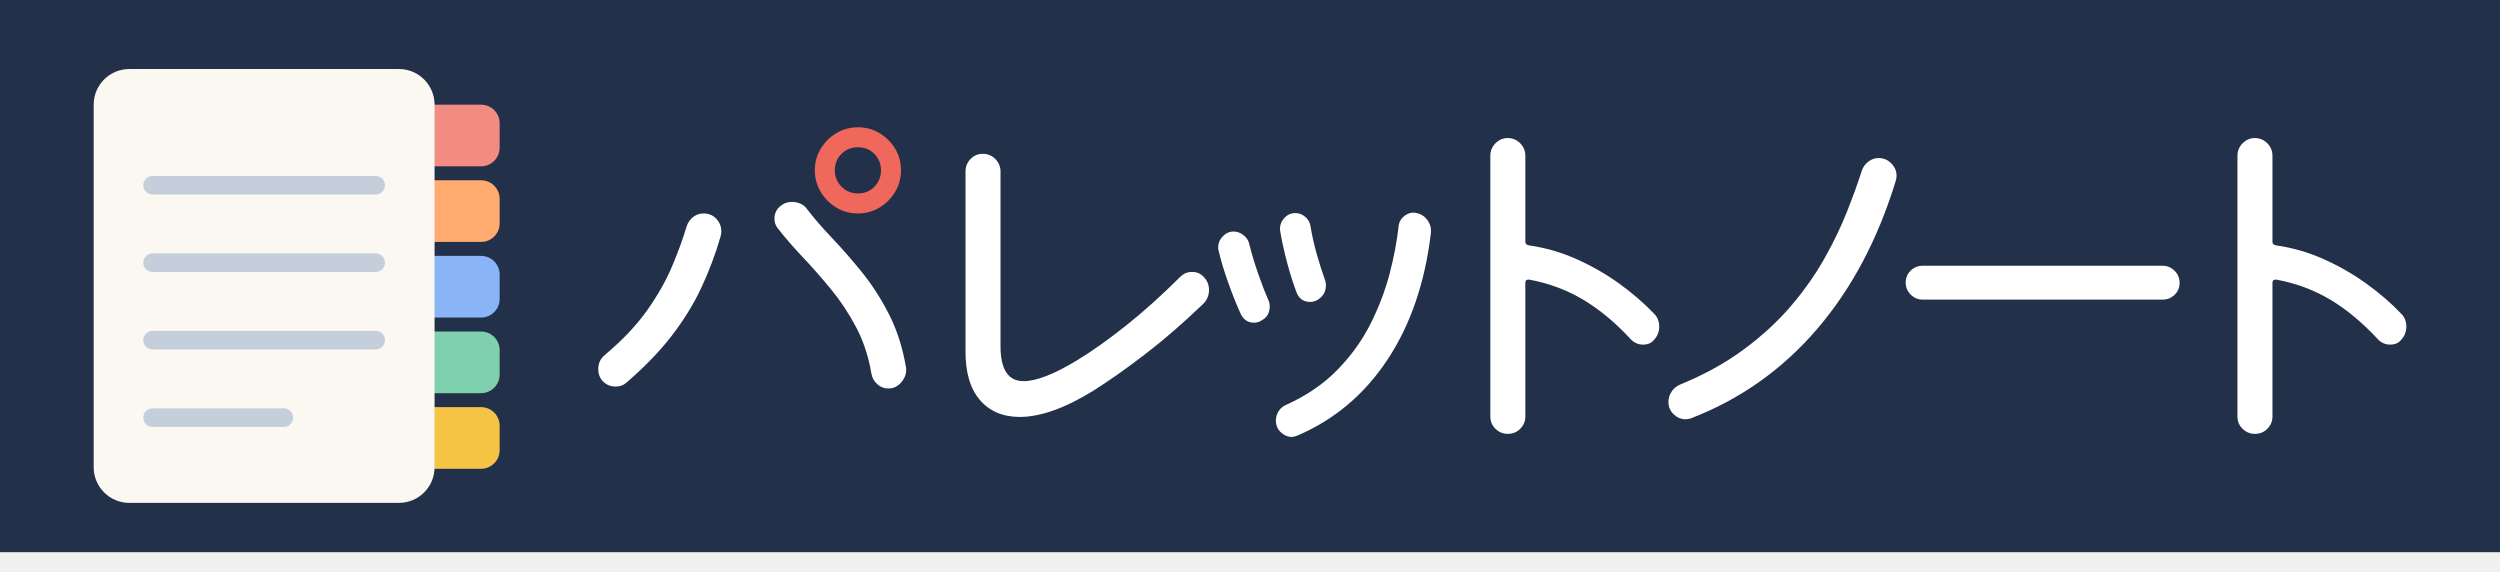
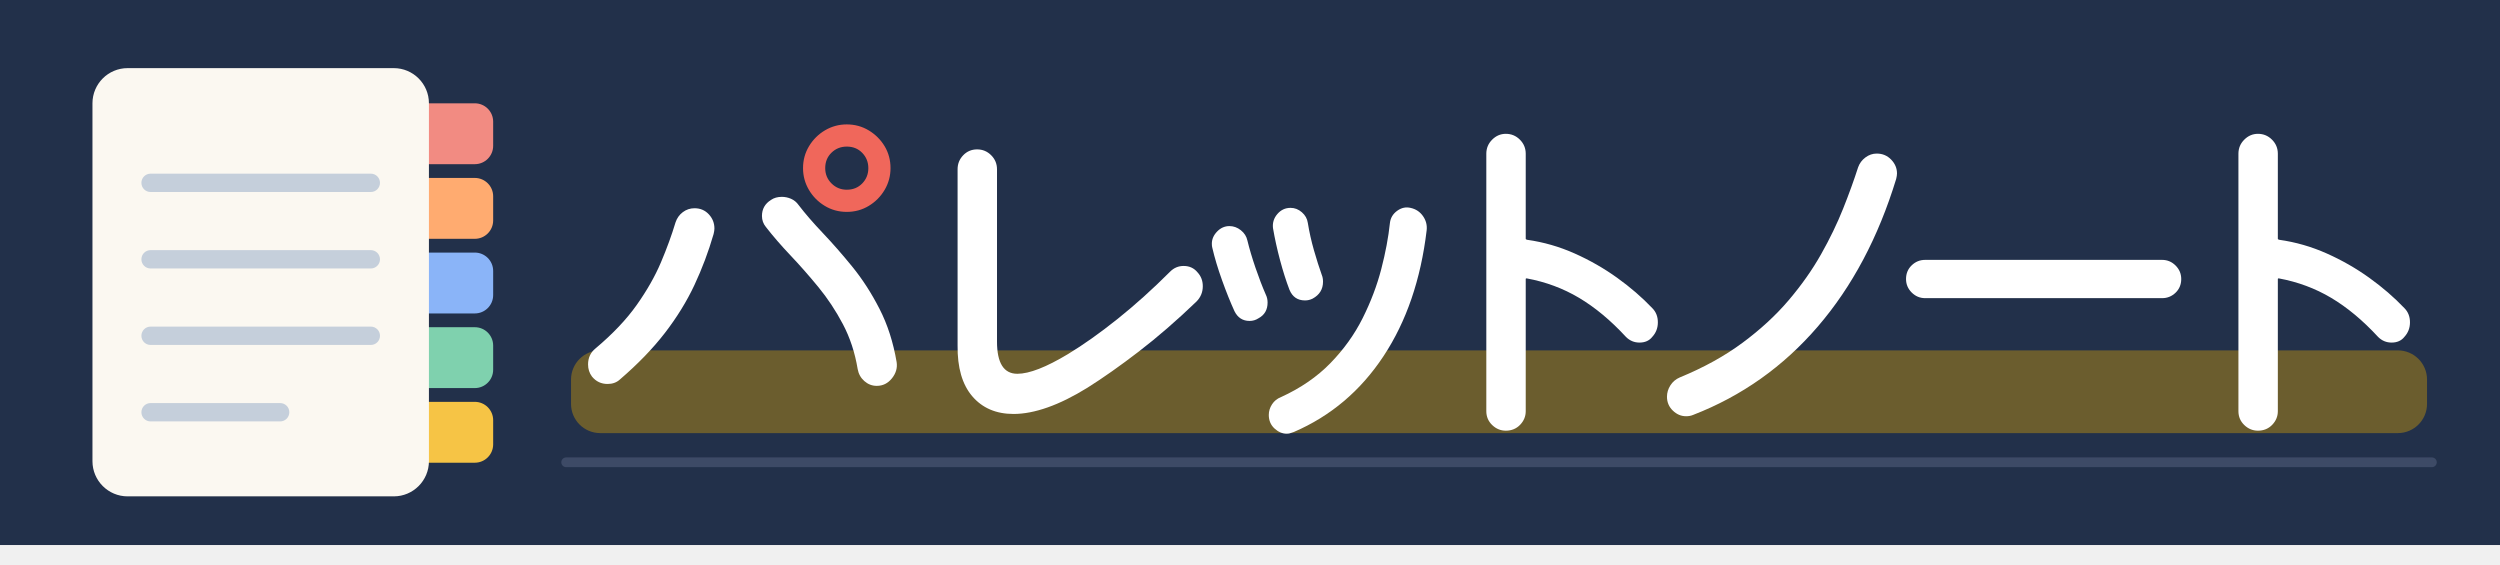
- <svg xmlns="http://www.w3.org/2000/svg" viewBox="-38.0 -56.0 1014.151 232">
-   <path fill="#22304A" d="M-78,-96 L1016.151,-96 L1016.151,168 L-78,168 L-78,-96 Z" />
+ <svg xmlns="http://www.w3.org/2000/svg" viewBox="-38.0 -56.0 1027.476 232">
+   <path fill="#22304A" d="M-78,-96 L1029.476,-96 L1029.476,168 L-78,168 L-78,-96 Z" />
  <path fill="#F28B82" d="M126.971,-13.543 L157.143,-13.543 C161.309,-13.543 164.686,-10.166 164.686,-6 L164.686,3.931 C164.686,8.097 161.309,11.474 157.143,11.474 L126.971,11.474 C122.806,11.474 119.429,8.097 119.429,3.931 L119.429,-6 C119.429,-10.166 122.806,-13.543 126.971,-13.543 Z" />
  <path fill="#FFAB70" d="M126.971,17.131 L157.143,17.131 C161.309,17.131 164.686,20.508 164.686,24.674 L164.686,34.606 C164.686,38.772 161.309,42.149 157.143,42.149 L126.971,42.149 C122.806,42.149 119.429,38.772 119.429,34.606 L119.429,24.674 C119.429,20.508 122.806,17.131 126.971,17.131 Z" />
  <path fill="#8AB4F8" d="M126.971,47.806 L157.143,47.806 C161.309,47.806 164.686,51.183 164.686,55.349 L164.686,65.28 C164.686,69.446 161.309,72.823 157.143,72.823 L126.971,72.823 C122.806,72.823 119.429,69.446 119.429,65.28 L119.429,55.349 C119.429,51.183 122.806,47.806 126.971,47.806 Z" />
  <path fill="#7FD1AE" d="M126.971,78.48 L157.143,78.48 C161.309,78.48 164.686,81.857 164.686,86.023 L164.686,95.954 C164.686,100.12 161.309,103.497 157.143,103.497 L126.971,103.497 C122.806,103.497 119.429,100.12 119.429,95.954 L119.429,86.023 C119.429,81.857 122.806,78.48 126.971,78.48 Z" />
  <path fill="#F6C445" d="M126.971,109.154 L157.143,109.154 C161.309,109.154 164.686,112.531 164.686,116.697 L164.686,126.629 C164.686,130.794 161.309,134.171 157.143,134.171 L126.971,134.171 C122.806,134.171 119.429,130.794 119.429,126.629 L119.429,116.697 C119.429,112.531 122.806,109.154 126.971,109.154 Z" />
  <path fill="#FBF8F1" d="M14.457,-28 L123.829,-28 C131.813,-28 138.286,-21.527 138.286,-13.543 L138.286,133.543 C138.286,141.527 131.813,148 123.829,148 L14.457,148 C6.473,148 0,141.527 0,133.543 L0,-13.543 C0,-21.527 6.473,-28 14.457,-28 Z" />
  <path fill="#C5CFDB" d="M23.886,15.371 L114.4,15.371 C116.483,15.371 118.171,17.06 118.171,19.143 L118.171,19.143 C118.171,21.226 116.483,22.914 114.4,22.914 L23.886,22.914 C21.803,22.914 20.114,21.226 20.114,19.143 L20.114,19.143 C20.114,17.06 21.803,15.371 23.886,15.371 Z M23.886,46.8 L114.4,46.8 C116.483,46.8 118.171,48.488 118.171,50.571 L118.171,50.571 C118.171,52.654 116.483,54.343 114.4,54.343 L23.886,54.343 C21.803,54.343 20.114,52.654 20.114,50.571 L20.114,50.571 C20.114,48.488 21.803,46.8 23.886,46.8 Z M23.886,78.229 L114.4,78.229 C116.483,78.229 118.171,79.917 118.171,82 L118.171,82 C118.171,84.083 116.483,85.771 114.4,85.771 L23.886,85.771 C21.803,85.771 20.114,84.083 20.114,82 L20.114,82 C20.114,79.917 21.803,78.229 23.886,78.229 Z M23.886,109.657 L77.138,109.657 C79.221,109.657 80.91,111.346 80.91,113.429 L80.91,113.429 C80.91,115.511 79.221,117.2 77.138,117.2 L23.886,117.2 C21.803,117.2 20.114,115.512 20.114,113.429 L20.114,113.429 C20.114,111.346 21.803,109.657 23.886,109.657 Z" />
+   <path fill="#6B5D2E" d="M208.686,88 L947.486,88 C954.113,88 959.486,93.373 959.486,100 L959.486,110 C959.486,116.627 954.113,122 947.486,122 L208.686,122 C202.058,122 196.686,116.627 196.686,110 L196.686,100 C196.686,93.373 202.058,88 208.686,88 Z" />
+   <path fill="#3D4A66" d="M194.686,132 L961.486,132 C962.59,132 963.486,132.895 963.486,134 L963.486,134 C963.486,135.105 962.59,136 961.486,136 L194.686,136 C193.581,136 192.686,135.105 192.686,134 L192.686,134 C192.686,132.895 193.581,132 194.686,132 Z" />
  <path fill="#FFFFFF" d="M322.345,101.586 Q319.848,101.586 317.898,99.87 Q315.947,98.153 315.479,95.501 Q313.762,85.202 309.315,76.775 Q304.868,68.349 299.094,61.326 Q293.32,54.304 287.625,48.296 Q281.929,42.289 277.56,36.671 Q276.155,34.954 276.155,32.77 Q276.155,29.025 279.432,26.996 Q280.993,25.904 283.333,25.904 Q285.05,25.904 286.688,26.606 Q288.327,27.308 289.419,28.869 Q293.476,34.174 299.406,40.416 Q305.336,46.658 311.5,54.226 Q317.664,61.795 322.579,71.391 Q327.495,80.988 329.523,93.004 Q329.991,96.125 327.807,98.856 Q325.622,101.586 322.345,101.586 Z M216.077,99.246 Q214.361,100.806 211.708,100.806 Q208.275,100.806 206.09,98.153 Q204.686,96.281 204.686,93.784 Q204.686,90.195 207.339,88.01 Q218.106,78.96 224.504,69.909 Q230.902,60.858 234.569,52.198 Q238.236,43.537 240.576,35.735 Q241.357,33.394 243.229,31.99 Q245.102,30.585 247.443,30.585 Q250.563,30.585 252.592,32.77 Q254.621,34.954 254.621,37.919 Q254.621,38.7 254.309,39.948 Q251.188,50.715 246.506,60.702 Q241.825,70.689 234.491,80.208 Q227.156,89.727 216.077,99.246 Z" />
+   <path fill="#FFFFFF" d="M322.345,102.586 Q319.471,102.586 317.237,100.621 Q315.023,98.673 314.494,95.674 Q312.803,85.525 308.431,77.242 Q304.031,68.905 298.322,61.962 Q292.57,54.967 286.899,48.984 Q281.174,42.946 276.778,37.294 Q275.155,35.305 275.155,32.77 Q275.155,28.481 278.882,26.16 Q280.695,24.904 283.333,24.904 Q285.255,24.904 287.082,25.687 Q288.973,26.497 290.226,28.277 Q294.247,33.534 300.131,39.727 Q306.087,45.997 312.275,53.595 Q318.506,61.245 323.469,70.936 Q328.455,80.67 330.509,92.837 Q331.045,96.408 328.588,99.48 Q326.103,102.586 322.345,102.586 Z M216.739,99.995 Q214.739,101.806 211.708,101.806 Q207.803,101.806 205.318,98.789 Q205.304,98.772 205.29,98.753 Q203.686,96.614 203.686,93.784 Q203.686,89.723 206.703,87.238 Q217.364,78.277 223.687,69.332 Q230.023,60.369 233.648,51.808 Q237.294,43.197 239.619,35.447 Q239.623,35.433 239.628,35.418 Q240.507,32.781 242.629,31.19 Q244.769,29.585 247.443,29.585 Q251,29.585 253.325,32.089 Q255.621,34.562 255.621,37.919 Q255.621,38.823 255.279,40.191 Q255.274,40.209 255.269,40.226 Q252.126,51.069 247.412,61.127 Q242.684,71.213 235.283,80.818 Q227.889,90.414 216.739,99.995 Z M322.345,100.586 Q325.141,100.586 327.026,98.231 Q328.938,95.841 328.537,93.17 Q326.534,81.307 321.689,71.847 Q316.822,62.344 310.724,54.858 Q304.585,47.319 298.681,41.105 Q292.715,34.824 288.625,29.476 Q288.612,29.459 288.6,29.442 Q287.671,28.115 286.294,27.525 Q284.845,26.904 283.333,26.904 Q281.308,26.904 280.006,27.815 Q279.982,27.832 279.958,27.846 Q277.155,29.582 277.155,32.77 Q277.155,34.598 278.334,36.038 Q278.341,36.047 278.349,36.057 Q282.688,41.636 288.35,47.608 Q294.07,53.642 299.866,60.691 Q305.705,67.792 310.199,76.308 Q314.722,84.878 316.464,95.327 Q316.871,97.634 318.558,99.119 Q320.226,100.586 322.345,100.586 Z M215.404,98.506 Q215.415,98.496 215.425,98.487 Q226.427,89.035 233.699,79.598 Q240.966,70.166 245.601,60.278 Q250.245,50.37 253.343,39.688 Q253.621,38.571 253.621,37.919 Q253.621,35.347 251.859,33.45 Q250.127,31.585 247.443,31.585 Q245.435,31.585 243.829,32.79 Q242.212,34.002 241.53,36.037 Q239.174,43.885 235.49,52.588 Q231.78,61.347 225.32,70.486 Q218.848,79.642 207.974,88.782 Q205.686,90.667 205.686,93.784 Q205.686,95.935 206.877,97.535 Q208.758,99.806 211.708,99.806 Q213.974,99.806 215.404,98.506 Z" />
  <path fill="#F0675B" d="M310.017,30.585 Q305.18,30.585 301.201,28.166 Q297.221,25.748 294.881,21.769 Q292.54,17.789 292.54,13.108 Q292.54,8.27 294.959,4.291 Q297.378,0.312 301.357,-2.029 Q305.336,-4.369 310.017,-4.369 Q314.855,-4.369 318.834,-1.951 Q322.813,0.468 325.154,4.369 Q327.495,8.27 327.495,13.108 Q327.495,17.789 325.154,21.769 Q322.813,25.748 318.834,28.166 Q314.855,30.585 310.017,30.585 Z M310.017,22.471 Q314.075,22.471 316.727,19.74 Q319.38,17.009 319.38,13.108 Q319.38,9.207 316.727,6.476 Q314.075,3.745 310.017,3.745 Q306.116,3.745 303.385,6.398 Q300.655,9.051 300.655,13.108 Q300.655,17.009 303.385,19.74 Q306.116,22.471 310.017,22.471 Z" />
-   <path fill="#FFFFFF" d="M405.476,102.523 Q396.894,107.828 389.404,110.481 Q381.913,113.134 375.671,113.134 Q365.372,113.134 359.443,106.19 Q353.513,99.246 353.669,85.982 L353.669,13.576 Q353.669,10.611 355.698,8.505 Q357.726,6.398 360.691,6.398 Q363.656,6.398 365.763,8.505 Q367.869,10.611 367.869,13.576 L367.869,84.421 Q367.869,98.622 377.232,98.622 Q384.878,98.622 398.61,90.351 Q408.129,84.577 418.974,75.917 Q429.82,67.256 440.743,56.333 Q442.772,54.304 445.58,54.304 Q448.701,54.304 450.574,56.645 Q452.447,58.674 452.447,61.638 Q452.447,64.915 450.106,67.256 Q438.09,78.804 426.621,87.62 Q415.151,96.437 405.476,102.523 Z" />
-   <path fill="#FFFFFF" d="M488.467,120.624 Q487.842,120.78 487.296,121.014 Q486.75,121.248 485.97,121.248 Q483.629,121.248 481.601,119.376 Q479.572,117.503 479.572,114.538 Q479.572,112.51 480.742,110.715 Q481.913,108.921 483.941,108.14 Q496.269,102.523 504.617,93.94 Q512.966,85.358 518.037,75.215 Q523.109,65.072 525.762,54.85 Q528.415,44.629 529.351,35.735 Q529.663,33.082 531.926,31.443 Q534.188,29.805 536.685,30.429 Q539.494,31.053 541.132,33.394 Q542.771,35.735 542.459,38.544 Q538.87,68.661 524.904,89.805 Q510.937,110.949 488.467,120.624 Z M496.113,65.852 Q494.865,66.476 493.46,66.476 Q489.559,66.476 487.998,62.731 Q485.97,57.425 484.175,50.715 Q482.381,44.005 481.288,37.607 Q480.976,34.798 482.849,32.614 Q484.721,30.429 487.53,30.429 Q489.715,30.429 491.509,31.99 Q493.304,33.55 493.616,35.735 Q494.552,41.508 496.191,47.204 Q497.829,52.9 499.39,57.269 Q499.858,58.362 499.858,59.766 Q499.858,63.823 496.113,65.852 Z M473.798,73.966 Q472.394,74.902 470.677,74.902 Q467.088,74.902 465.372,71.469 Q462.875,66.008 460.3,58.83 Q457.725,51.651 456.321,45.566 Q456.165,45.098 456.165,44.161 Q456.165,41.821 458.037,39.87 Q459.91,37.919 462.407,37.919 Q464.591,37.919 466.464,39.402 Q468.337,40.884 468.805,43.069 Q470.053,48.218 472.16,54.382 Q474.266,60.546 476.451,65.54 Q477.075,66.788 477.075,68.349 Q477.075,72.25 473.798,73.966 Z" />
-   <path fill="#FFFFFF" d="M633.047,71.313 Q635.076,73.342 635.076,76.463 Q635.076,79.584 633.047,81.769 Q631.487,83.797 628.522,83.797 Q625.713,83.797 623.684,81.769 Q614.165,71.469 604.178,65.54 Q594.191,59.61 582.332,57.425 L582.02,57.425 Q580.771,57.425 580.771,58.674 L580.771,112.978 Q580.771,115.787 578.743,117.893 Q576.714,120 573.593,120 Q570.784,120 568.678,117.971 Q566.571,115.943 566.571,112.978 L566.571,7.178 Q566.571,4.213 568.678,2.107 Q570.784,0 573.593,0 Q576.558,0 578.665,2.107 Q580.771,4.213 580.771,7.178 L580.771,42.133 Q580.771,43.225 582.176,43.537 Q592.163,44.941 601.448,49.077 Q610.732,53.212 618.769,58.986 Q626.805,64.759 633.047,71.313 Z" />
-   <path fill="#FFFFFF" d="M648.184,113.602 Q647.092,114.07 645.687,114.07 Q643.034,114.07 640.928,112.042 Q638.821,110.013 638.821,107.048 Q638.821,104.863 640.07,102.913 Q641.318,100.962 643.503,100.026 Q658.327,93.94 669.484,85.67 Q680.642,77.399 688.6,68.036 Q696.558,58.674 702.02,48.999 Q707.482,39.324 711.149,30.117 Q714.816,20.91 717.313,13.108 Q718.093,10.923 719.966,9.519 Q721.838,8.114 724.023,8.114 Q727.144,8.114 729.25,10.299 Q731.357,12.484 731.357,15.293 Q731.357,16.073 731.045,17.321 Q720.122,53.056 699.055,77.555 Q677.989,102.055 648.184,113.602 Z" />
-   <path fill="#FFFFFF" d="M839.31,65.54 L741.937,65.54 Q739.128,65.54 737.1,63.511 Q735.071,61.482 735.071,58.674 Q735.071,55.709 737.1,53.758 Q739.128,51.808 741.937,51.808 L839.31,51.808 Q842.119,51.808 844.148,53.836 Q846.176,55.865 846.176,58.674 Q846.176,61.638 844.148,63.589 Q842.119,65.54 839.31,65.54 Z" />
-   <path fill="#FFFFFF" d="M936.122,71.313 Q938.151,73.342 938.151,76.463 Q938.151,79.584 936.122,81.769 Q934.562,83.797 931.597,83.797 Q928.788,83.797 926.759,81.769 Q917.24,71.469 907.253,65.54 Q897.266,59.61 885.407,57.425 L885.095,57.425 Q883.846,57.425 883.846,58.674 L883.846,112.978 Q883.846,115.787 881.818,117.893 Q879.789,120 876.668,120 Q873.859,120 871.753,117.971 Q869.646,115.943 869.646,112.978 L869.646,7.178 Q869.646,4.213 871.753,2.107 Q873.859,0 876.668,0 Q879.633,0 881.74,2.107 Q883.846,4.213 883.846,7.178 L883.846,42.133 Q883.846,43.225 885.251,43.537 Q895.238,44.941 904.523,49.077 Q913.807,53.212 921.844,58.986 Q929.88,64.759 936.122,71.313 Z" />
+   <path fill="#F0675B" d="M310.017,31.085 Q305.04,31.085 300.941,28.594 Q296.854,26.11 294.45,22.022 Q292.04,17.925 292.04,13.108 Q292.04,8.13 294.532,4.032 Q297.016,-0.055 301.103,-2.46 Q305.2,-4.869 310.017,-4.869 Q314.995,-4.869 319.094,-2.378 Q323.178,0.105 325.583,4.112 Q327.995,8.132 327.995,13.108 Q327.995,17.925 325.585,22.022 Q323.18,26.11 319.094,28.594 Q314.995,31.085 310.017,31.085 Z M310.017,30.085 Q314.715,30.085 318.574,27.739 Q322.446,25.386 324.723,21.515 Q326.995,17.653 326.995,13.108 Q326.995,8.409 324.725,4.627 Q322.448,0.831 318.574,-1.523 Q314.715,-3.869 310.017,-3.869 Q305.472,-3.869 301.61,-1.598 Q297.739,0.679 295.386,4.551 Q293.04,8.411 293.04,13.108 Q293.04,17.653 295.312,21.515 Q297.589,25.386 301.46,27.739 Q305.32,30.085 310.017,30.085 Z M310.017,22.971 Q305.909,22.971 303.032,20.093 Q300.155,17.216 300.155,13.108 Q300.155,8.839 303.037,6.039 Q305.913,3.245 310.017,3.245 Q314.286,3.245 317.086,6.128 Q319.88,9.004 319.88,13.108 Q319.88,17.212 317.086,20.088 Q314.286,22.971 310.017,22.971 Z M310.017,21.971 Q313.863,21.971 316.369,19.392 Q318.88,16.806 318.88,13.108 Q318.88,9.41 316.369,6.824 Q313.863,4.245 310.017,4.245 Q306.319,4.245 303.734,6.757 Q301.155,9.262 301.155,13.108 Q301.155,16.802 303.739,19.386 Q306.323,21.971 310.017,21.971 Z" />
+   <path fill="#FFFFFF" d="M408.366,102.523 Q399.783,107.828 392.293,110.481 Q384.803,113.134 378.561,113.134 Q368.262,113.134 362.332,106.19 Q356.402,99.246 356.558,85.982 L356.558,13.576 Q356.558,10.611 358.587,8.505 Q360.616,6.398 363.581,6.398 Q366.545,6.398 368.652,8.505 Q370.759,10.611 370.759,13.576 L370.759,84.421 Q370.759,98.622 380.122,98.622 Q387.768,98.622 401.5,90.351 Q411.019,84.577 421.864,75.917 Q432.709,67.256 443.633,56.333 Q445.661,54.304 448.47,54.304 Q451.591,54.304 453.464,56.645 Q455.336,58.674 455.336,61.638 Q455.336,64.915 452.995,67.256 Q440.98,78.804 429.51,87.62 Q418.041,96.437 408.366,102.523 Z" />
+   <path fill="#FFFFFF" d="M408.892,103.373 Q400.218,108.735 392.627,111.424 Q384.975,114.134 378.561,114.134 Q367.801,114.134 361.572,106.839 Q355.398,99.61 355.559,85.97 L355.558,13.576 Q355.558,10.208 357.867,7.811 Q360.19,5.398 363.581,5.398 Q366.96,5.398 369.359,7.797 Q371.759,10.197 371.759,13.576 L371.759,84.421 Q371.759,97.622 380.122,97.622 Q387.49,97.622 400.984,89.494 Q410.445,83.756 421.24,75.135 Q432.042,66.51 442.925,55.626 Q445.247,53.304 448.47,53.304 Q452.053,53.304 454.222,55.993 Q456.336,58.301 456.336,61.638 Q456.336,65.33 453.703,67.963 Q441.633,79.563 430.12,88.413 Q418.613,97.258 408.898,103.369 Z M407.834,101.676 Q407.837,101.674 407.84,101.672 Q417.473,95.612 428.901,86.827 Q440.327,78.044 452.288,66.549 Q454.336,64.501 454.336,61.638 Q454.336,59.065 452.729,57.323 Q452.705,57.297 452.683,57.27 Q451.11,55.304 448.47,55.304 Q446.075,55.304 444.34,57.04 Q433.377,68.003 422.488,76.698 Q411.592,85.399 402.016,91.208 Q388.046,99.622 380.122,99.622 Q369.759,99.622 369.759,84.421 L369.759,13.576 Q369.759,11.025 367.945,9.212 Q366.131,7.398 363.581,7.398 Q361.041,7.398 359.307,9.198 Q357.558,11.014 357.558,13.576 L357.558,85.994 Q357.407,98.882 363.093,105.54 Q368.723,112.134 378.561,112.134 Q384.631,112.134 391.959,109.539 Q399.346,106.922 407.834,101.676 Z" />
+   <path fill="#FFFFFF" d="M493.356,120.624 Q492.732,120.78 492.186,121.014 Q491.64,121.248 490.859,121.248 Q488.519,121.248 486.49,119.376 Q484.461,117.503 484.461,114.538 Q484.461,112.51 485.632,110.715 Q486.802,108.921 488.831,108.14 Q501.159,102.523 509.507,93.94 Q517.856,85.358 522.927,75.215 Q527.999,65.072 530.651,54.85 Q533.304,44.629 534.24,35.735 Q534.552,33.082 536.815,31.443 Q539.078,29.805 541.575,30.429 Q544.383,31.053 546.022,33.394 Q547.66,35.735 547.348,38.544 Q543.759,68.661 529.793,89.805 Q515.827,110.949 493.356,120.624 Z M501.002,65.852 Q499.754,66.476 498.35,66.476 Q494.448,66.476 492.888,62.731 Q490.859,57.425 489.065,50.715 Q487.27,44.005 486.178,37.607 Q485.866,34.798 487.738,32.614 Q489.611,30.429 492.42,30.429 Q494.605,30.429 496.399,31.99 Q498.194,33.55 498.506,35.735 Q499.442,41.508 501.08,47.204 Q502.719,52.9 504.279,57.269 Q504.748,58.362 504.748,59.766 Q504.748,63.823 501.002,65.852 Z M478.688,73.966 Q477.283,74.902 475.567,74.902 Q471.978,74.902 470.261,71.469 Q467.764,66.008 465.19,58.83 Q462.615,51.651 461.211,45.566 Q461.054,45.098 461.054,44.161 Q461.054,41.821 462.927,39.87 Q464.8,37.919 467.296,37.919 Q469.481,37.919 471.354,39.402 Q473.226,40.884 473.694,43.069 Q474.943,48.218 477.049,54.382 Q479.156,60.546 481.341,65.54 Q481.965,66.788 481.965,68.349 Q481.965,72.25 478.688,73.966 Z" />
+   <path fill="#FFFFFF" d="M493.599,121.594 Q493.052,121.731 492.58,121.933 Q491.845,122.248 490.859,122.248 Q488.128,122.248 485.812,120.111 Q483.461,117.941 483.461,114.538 Q483.461,112.212 484.794,110.169 Q486.133,108.116 488.443,107.218 Q500.582,101.682 508.79,93.243 Q517.03,84.772 522.033,74.767 Q527.057,64.718 529.683,54.599 Q532.317,44.45 533.246,35.63 Q533.611,32.529 536.229,30.633 Q538.863,28.726 541.804,29.456 Q544.984,30.167 546.841,32.821 Q548.696,35.47 548.342,38.654 Q544.724,69.014 530.628,90.356 Q516.497,111.75 493.752,121.543 Q493.677,121.575 493.599,121.594 Z M493.033,119.675 Q515.18,110.115 528.959,89.254 Q542.794,68.307 546.354,38.433 Q546.625,35.999 545.203,33.967 Q543.787,31.945 541.358,31.405 Q541.345,31.402 541.332,31.399 Q539.287,30.888 537.402,32.253 Q535.494,33.635 535.235,35.839 Q534.291,44.808 531.619,55.102 Q528.94,65.425 523.821,75.662 Q518.681,85.944 510.224,94.637 Q501.744,103.355 489.245,109.05 Q489.218,109.063 489.19,109.074 Q487.463,109.738 486.469,111.261 Q485.461,112.807 485.461,114.538 Q485.461,117.065 487.168,118.641 Q488.91,120.248 490.859,120.248 Q491.434,120.248 491.792,120.095 Q492.376,119.845 493.033,119.675 Z M479.198,74.828 Q477.559,75.902 475.567,75.902 Q471.36,75.902 469.367,71.917 Q469.359,71.901 469.352,71.885 Q466.837,66.385 464.248,59.167 Q461.662,51.958 460.245,45.831 Q460.054,45.216 460.054,44.161 Q460.054,41.418 462.206,39.177 Q464.373,36.919 467.296,36.919 Q469.829,36.919 471.974,38.618 Q474.123,40.319 474.669,42.846 Q475.906,47.946 477.996,54.059 Q480.084,60.169 482.247,65.116 Q482.965,66.567 482.965,68.349 Q482.965,72.827 479.198,74.828 Z M501.45,66.746 Q499.99,67.476 498.35,67.476 Q493.782,67.476 491.965,63.115 Q491.959,63.102 491.954,63.088 Q489.907,57.734 488.099,50.974 Q486.292,44.219 485.192,37.776 Q485.187,37.747 485.184,37.718 Q484.824,34.477 486.979,31.963 Q489.151,29.429 492.42,29.429 Q494.979,29.429 497.055,31.235 Q499.131,33.04 499.496,35.593 Q500.419,41.289 502.042,46.928 Q503.666,52.575 505.211,56.905 Q505.748,58.175 505.748,59.766 Q505.748,64.419 501.479,66.731 Q501.464,66.739 501.45,66.746 Z M478.133,73.134 Q478.177,73.105 478.224,73.08 Q480.965,71.645 480.965,68.349 Q480.965,67.024 480.446,65.987 Q480.435,65.964 480.424,65.94 Q478.223,60.909 476.103,54.706 Q473.982,48.498 472.722,43.305 Q472.719,43.292 472.716,43.278 Q472.324,41.445 470.733,40.186 Q469.133,38.919 467.296,38.919 Q465.226,38.919 463.648,40.562 Q462.054,42.223 462.054,44.161 Q462.054,44.935 462.159,45.249 Q462.174,45.294 462.185,45.341 Q463.576,51.369 466.131,58.492 Q468.688,65.62 471.163,71.037 Q472.604,73.902 475.567,73.902 Q476.981,73.902 478.133,73.134 Z M500.541,64.965 Q503.748,63.22 503.748,59.766 Q503.748,58.567 503.36,57.663 Q503.348,57.635 503.338,57.606 Q501.767,53.207 500.119,47.481 Q498.464,41.728 497.516,35.876 Q497.256,34.06 495.743,32.744 Q494.231,31.429 492.42,31.429 Q490.071,31.429 488.498,33.265 Q486.917,35.109 487.169,37.469 Q488.253,43.807 490.031,50.457 Q491.81,57.108 493.817,62.36 Q495.122,65.476 498.35,65.476 Q499.51,65.476 500.541,64.965 Z" />
+   <path fill="#FFFFFF" d="M640.337,71.313 Q642.365,73.342 642.365,76.463 Q642.365,79.584 640.337,81.769 Q638.776,83.797 635.811,83.797 Q633.002,83.797 630.974,81.769 Q621.455,71.469 611.468,65.54 Q601.481,59.61 589.621,57.425 L589.309,57.425 Q588.061,57.425 588.061,58.674 L588.061,112.978 Q588.061,115.787 586.032,117.893 Q584.004,120 580.883,120 Q578.074,120 575.967,117.971 Q573.861,115.943 573.861,112.978 L573.861,7.178 Q573.861,4.213 575.967,2.107 Q578.074,0 580.883,0 Q583.848,0 585.954,2.107 Q588.061,4.213 588.061,7.178 L588.061,42.133 Q588.061,43.225 589.465,43.537 Q599.452,44.941 608.737,49.077 Q618.022,53.212 626.058,58.986 Q634.095,64.759 640.337,71.313 Z" />
+   <path fill="#FFFFFF" d="M643.365,76.463 Q643.365,79.953 641.101,82.415 Q639.242,84.797 635.811,84.797 Q632.588,84.797 630.267,82.476 Q630.253,82.462 630.24,82.447 Q620.819,72.255 610.957,66.4 Q601.162,60.583 589.53,58.425 L589.309,58.425 Q589.061,58.425 589.061,58.674 L589.061,112.978 Q589.061,116.19 586.753,118.587 Q584.429,121 580.883,121 Q577.671,121 575.274,118.692 Q572.861,116.368 572.861,112.978 L572.861,7.178 Q572.861,3.799 575.26,1.4 Q577.66,-1 580.883,-1 Q584.262,-1 586.661,1.4 Q589.061,3.799 589.061,7.178 L589.061,42.133 Q589.061,42.414 589.647,42.553 Q599.75,43.98 609.144,48.163 Q618.522,52.34 626.642,58.174 Q634.75,63.999 641.053,70.616 Q643.365,72.935 643.365,76.463 Z M639.63,72.021 Q639.621,72.012 639.612,72.003 Q633.435,65.517 625.475,59.798 Q617.522,54.084 608.33,49.99 Q599.174,45.912 589.326,44.527 Q589.287,44.522 589.248,44.513 Q587.061,44.027 587.061,42.133 L587.061,7.178 Q587.061,4.627 585.247,2.814 Q583.434,1 580.883,1 Q578.488,1 576.674,2.814 Q574.861,4.627 574.861,7.178 L574.861,112.978 Q574.861,115.517 576.661,117.251 Q578.477,119 580.883,119 Q583.578,119 585.312,117.2 Q587.061,115.384 587.061,112.978 L587.061,58.674 Q587.061,56.425 589.309,56.425 L589.621,56.425 Q589.713,56.425 589.803,56.442 Q601.838,58.659 611.979,64.68 Q622.083,70.679 631.694,81.075 Q633.426,82.797 635.811,82.797 Q638.284,82.797 639.544,81.159 Q639.572,81.122 639.604,81.088 Q641.365,79.191 641.365,76.463 Q641.365,73.756 639.63,72.021 Z" />
+   <path fill="#FFFFFF" d="M657.474,113.602 Q656.381,114.07 654.977,114.07 Q652.324,114.07 650.217,112.042 Q648.111,110.013 648.111,107.048 Q648.111,104.863 649.359,102.913 Q650.607,100.962 652.792,100.026 Q667.617,93.94 678.774,85.67 Q689.931,77.399 697.89,68.036 Q705.848,58.674 711.31,48.999 Q716.771,39.324 720.438,30.117 Q724.106,20.91 726.602,13.108 Q727.383,10.923 729.255,9.519 Q731.128,8.114 733.312,8.114 Q736.433,8.114 738.54,10.299 Q740.646,12.484 740.646,15.293 Q740.646,16.073 740.334,17.321 Q729.411,53.056 708.345,77.555 Q687.278,102.055 657.474,113.602 Z" />
+   <path fill="#FFFFFF" d="M654.977,115.07 Q651.921,115.07 649.524,112.762 Q647.111,110.438 647.111,107.048 Q647.111,104.571 648.517,102.374 Q649.931,100.164 652.398,99.107 Q667.121,93.063 678.178,84.866 Q689.244,76.664 697.128,67.389 Q705.024,58.099 710.439,48.507 Q715.867,38.891 719.509,29.747 Q723.164,20.573 725.65,12.803 Q725.655,12.787 725.661,12.772 Q726.542,10.304 728.655,8.719 Q730.794,7.114 733.312,7.114 Q736.858,7.114 739.26,9.605 Q741.646,12.08 741.646,15.293 Q741.646,16.196 741.305,17.564 Q741.298,17.589 741.291,17.614 Q730.306,53.549 709.103,78.207 Q687.879,102.89 657.851,114.528 Q656.576,115.07 654.977,115.07 Z M657.08,112.683 Q657.096,112.676 657.112,112.67 Q686.684,101.213 707.587,76.903 Q728.509,52.572 739.37,17.054 Q739.646,15.943 739.646,15.293 Q739.646,12.887 737.82,10.993 Q736.008,9.114 733.312,9.114 Q731.461,9.114 729.855,10.319 Q728.23,11.538 727.549,13.429 Q725.044,21.258 721.367,30.487 Q717.675,39.757 712.18,49.49 Q706.672,59.248 698.652,68.684 Q690.619,78.134 679.369,86.473 Q668.112,94.818 653.186,100.945 Q651.284,101.76 650.201,103.452 Q649.111,105.156 649.111,107.048 Q649.111,109.588 650.911,111.321 Q652.727,113.07 654.977,113.07 Q656.176,113.07 657.08,112.683 Z" />
+   <path fill="#FFFFFF" d="M850.6,65.54 L753.227,65.54 Q750.418,65.54 748.389,63.511 Q746.361,61.482 746.361,58.674 Q746.361,55.709 748.389,53.758 Q750.418,51.808 753.227,51.808 L850.6,51.808 Q853.409,51.808 855.437,53.836 Q857.466,55.865 857.466,58.674 Q857.466,61.638 855.437,63.589 Q853.409,65.54 850.6,65.54 Z" />
+   <path fill="#FFFFFF" d="M850.6,66.54 L753.227,66.54 Q750.004,66.54 747.682,64.218 Q745.361,61.897 745.361,58.674 Q745.361,55.283 747.696,53.037 Q750.015,50.808 753.227,50.808 L850.6,50.808 Q853.823,50.808 856.145,53.129 Q858.466,55.451 858.466,58.674 Q858.466,62.064 856.131,64.31 Q853.812,66.54 850.6,66.54 Z M850.6,64.54 Q853.006,64.54 854.744,62.868 Q856.466,61.213 856.466,58.674 Q856.466,56.279 854.73,54.543 Q852.995,52.808 850.6,52.808 L753.227,52.808 Q750.821,52.808 749.082,54.479 Q747.361,56.134 747.361,58.674 Q747.361,61.068 749.096,62.804 Q750.832,64.54 753.227,64.54 Z" />
+   <path fill="#FFFFFF" d="M949.447,71.313 Q951.476,73.342 951.476,76.463 Q951.476,79.584 949.447,81.769 Q947.887,83.797 944.922,83.797 Q942.113,83.797 940.084,81.769 Q930.565,71.469 920.578,65.54 Q910.591,59.61 898.732,57.425 L898.42,57.425 Q897.171,57.425 897.171,58.674 L897.171,112.978 Q897.171,115.787 895.143,117.893 Q893.114,120 889.993,120 Q887.184,120 885.078,117.971 Q882.971,115.943 882.971,112.978 L882.971,7.178 Q882.971,4.213 885.078,2.107 Q887.184,0 889.993,0 Q892.958,0 895.065,2.107 Q897.171,4.213 897.171,7.178 L897.171,42.133 Q897.171,43.225 898.576,43.537 Q908.563,44.941 917.848,49.077 Q927.132,53.212 935.169,58.986 Q943.205,64.759 949.447,71.313 Z" />
+   <path fill="#FFFFFF" d="M952.476,76.463 Q952.476,79.953 950.211,82.415 Q948.352,84.797 944.922,84.797 Q941.699,84.797 939.377,82.476 Q939.363,82.462 939.35,82.447 Q929.93,72.255 920.068,66.4 Q910.272,60.583 898.64,58.425 L898.42,58.425 Q898.171,58.425 898.171,58.674 L898.171,112.978 Q898.171,116.19 895.863,118.587 Q893.539,121 889.993,121 Q886.781,121 884.384,118.692 Q881.971,116.368 881.971,112.978 L881.971,7.178 Q881.971,3.799 884.371,1.4 Q886.77,-1 889.993,-1 Q893.372,-1 895.772,1.4 Q898.171,3.799 898.171,7.178 L898.171,42.133 Q898.171,42.414 898.757,42.553 Q908.861,43.98 918.254,48.163 Q927.633,52.34 935.752,58.174 Q943.854,63.994 950.154,70.606 Q950.163,70.615 950.171,70.624 Q952.476,72.941 952.476,76.463 Z M948.74,72.021 Q948.731,72.012 948.723,72.003 Q942.546,65.517 934.585,59.798 Q926.632,54.084 917.441,49.99 Q908.284,45.912 898.437,44.527 Q898.397,44.522 898.359,44.513 Q896.171,44.027 896.171,42.133 L896.171,7.178 Q896.171,4.627 894.358,2.814 Q892.544,1 889.993,1 Q887.599,1 885.785,2.814 Q883.971,4.627 883.971,7.178 L883.971,112.978 Q883.971,115.517 885.771,117.251 Q887.588,119 889.993,119 Q892.689,119 894.422,117.2 Q896.171,115.384 896.171,112.978 L896.171,58.674 Q896.171,56.425 898.42,56.425 L898.732,56.425 Q898.823,56.425 898.913,56.442 Q910.948,58.659 921.089,64.68 Q931.194,70.68 940.805,81.075 Q942.536,82.797 944.922,82.797 Q947.394,82.797 948.654,81.159 Q948.683,81.122 948.714,81.088 Q950.476,79.191 950.476,76.463 Q950.476,73.756 948.74,72.021 Z" />
</svg>
